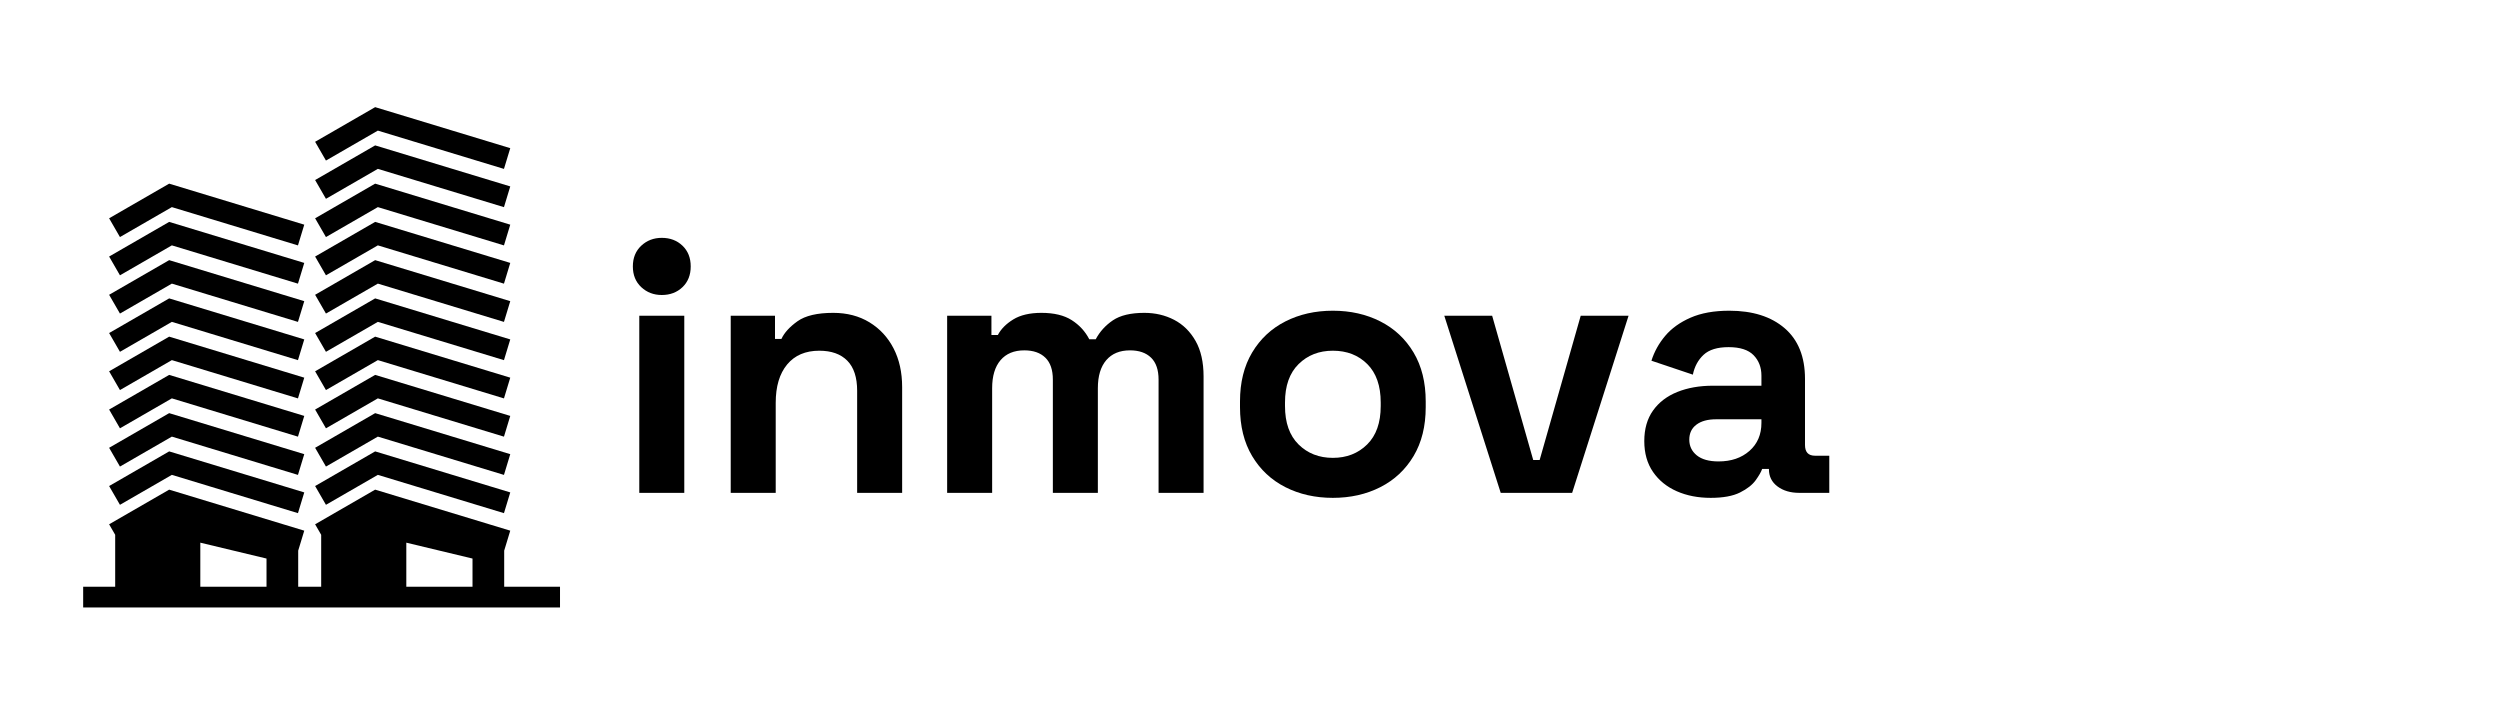
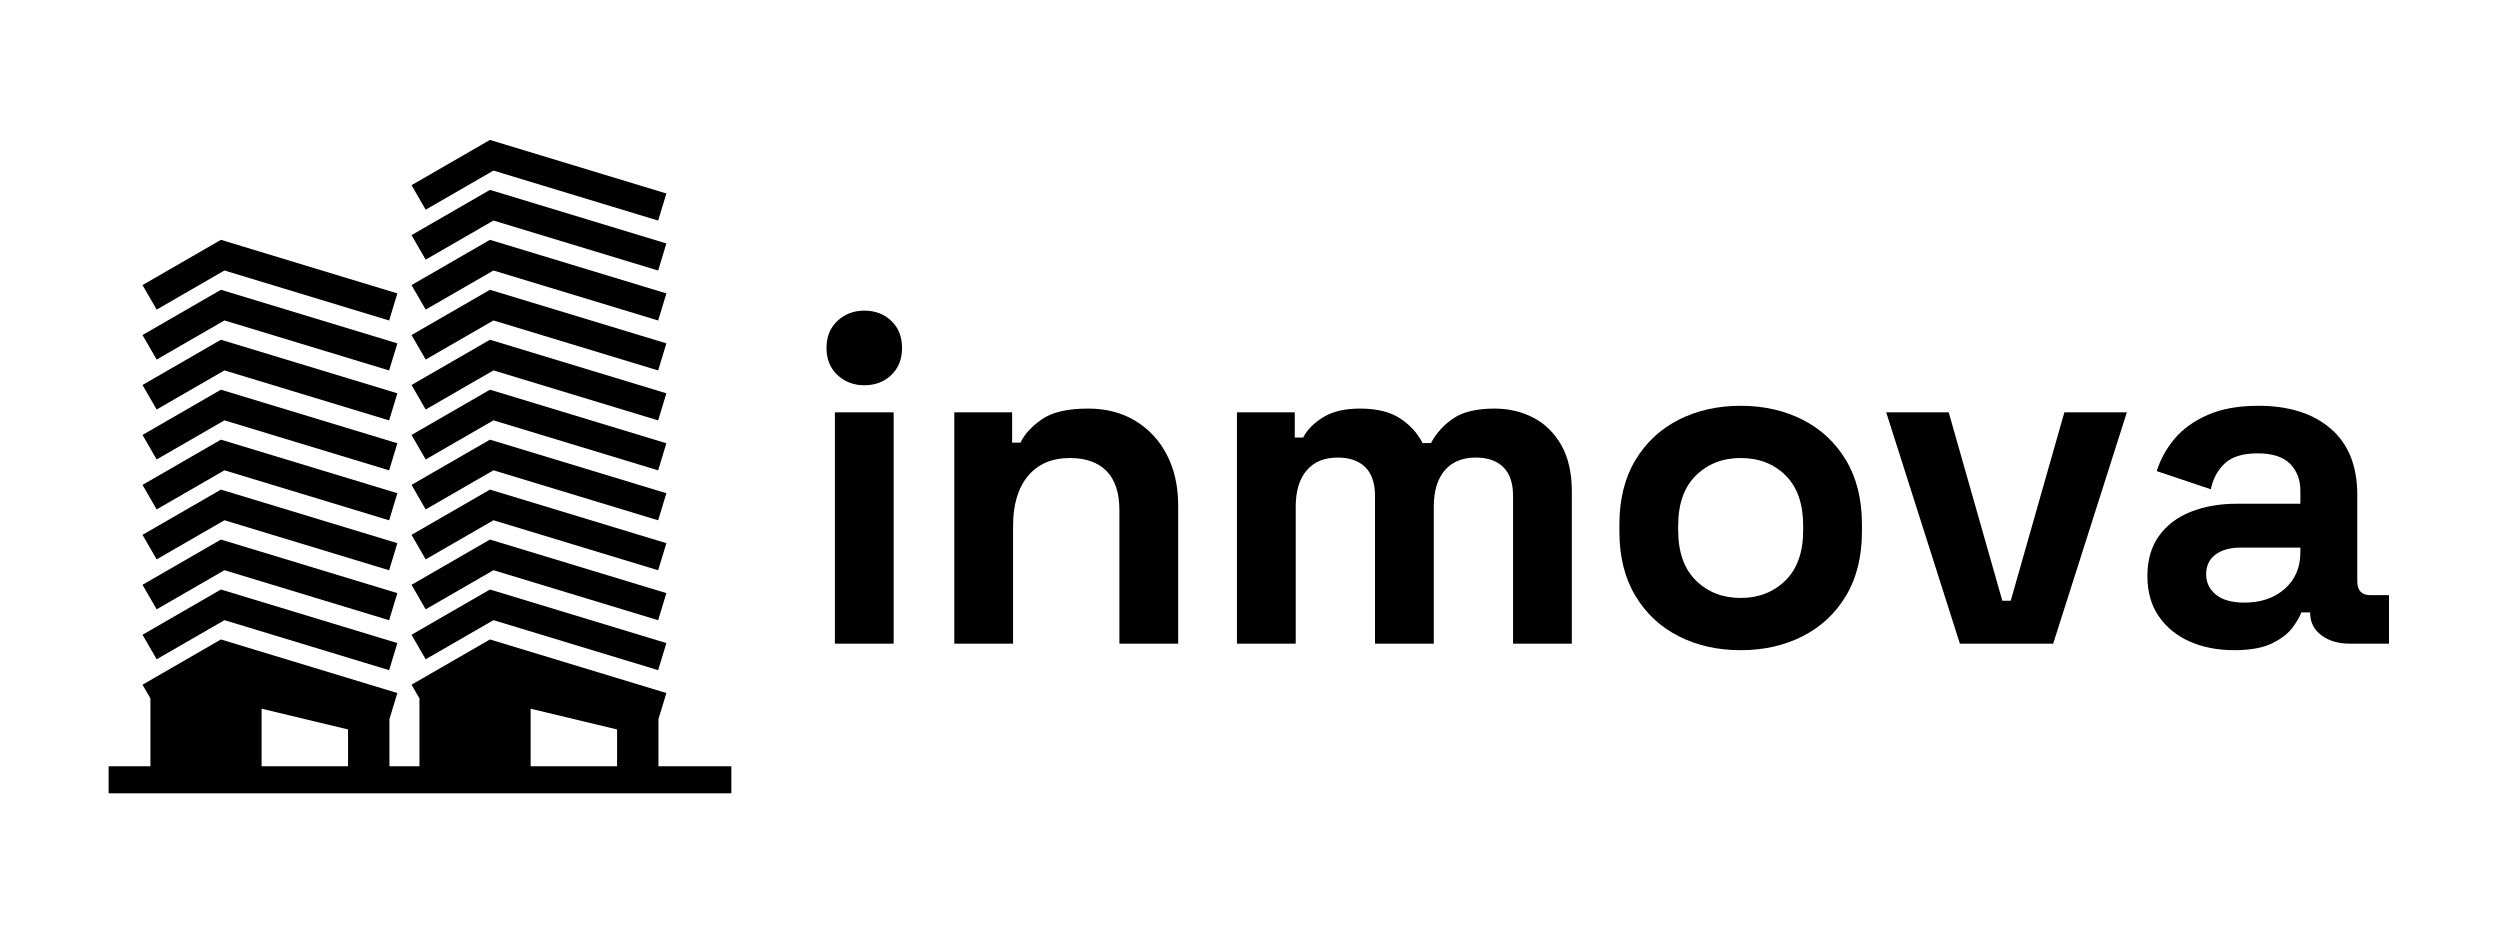
- <svg xmlns="http://www.w3.org/2000/svg" width="700" height="200" viewBox="0 0 700 200">
+ <svg xmlns="http://www.w3.org/2000/svg" width="536" height="200" viewBox="0 0 536 200">
  <g transform="translate(20,30) scale(0.357)" fill="#000000">
    <polygon points="78.767,78.408 177.674,108.443 182.614,92.176 76.654,60 29.562,87.175 38.059,101.899  " />
    <polygon points="78.767,108.408 177.674,138.443 182.614,122.176 76.654,90 29.562,117.175 38.059,131.899  " />
    <polygon points="78.767,138.408 177.674,168.443 182.614,152.176 76.654,120 29.562,147.175 38.059,161.899  " />
    <polygon points="78.767,168.408 177.674,198.443 182.614,182.176 76.654,150 29.562,177.175 38.059,191.899  " />
    <polygon points="78.767,198.408 177.674,228.443 182.614,212.176 76.654,180 29.562,207.174 38.058,221.898  " />
    <polygon points="78.767,228.408 177.674,258.443 182.614,242.176 76.654,210 29.562,237.174 38.058,251.898  " />
    <polygon points="78.767,258.408 177.674,288.443 182.614,272.176 76.654,240 29.562,267.174 38.058,281.898  " />
    <polygon points="78.767,288.408 177.674,318.443 182.614,302.176 76.654,270 29.562,297.174 38.058,311.898  " />
    <polygon points="240.333,78.408 339.24,108.443 344.179,92.176 238.219,60 191.128,87.175 199.624,101.899  " />
    <polygon points="240.333,48.408 339.24,78.443 344.179,62.176 238.219,30 191.128,57.175 199.624,71.899  " />
    <polygon points="240.333,18.408 339.24,48.443 344.179,32.176 238.219,0 191.128,27.175 199.624,41.899  " />
    <polygon points="240.333,108.408 339.24,138.443 344.179,122.176 238.219,90 191.128,117.175 199.624,131.899  " />
    <polygon points="240.333,138.408 339.24,168.443 344.179,152.176 238.219,120 191.128,147.175 199.624,161.899  " />
    <polygon points="240.333,168.408 339.24,198.443 344.179,182.176 238.219,150 191.128,177.175 199.624,191.899  " />
    <polygon points="240.333,198.408 339.24,228.443 344.179,212.176 238.219,180 191.128,207.174 199.624,221.898  " />
    <polygon points="240.333,228.408 339.24,258.443 344.179,242.176 238.219,210 191.128,237.174 199.624,251.898  " />
    <polygon points="240.333,258.408 339.24,288.443 344.179,272.176 238.219,240 191.128,267.174 199.624,281.898  " />
    <polygon points="240.333,288.408 339.24,318.443 344.179,302.176 238.219,270 191.128,297.174 199.624,311.898  " />
    <path d="M339.423,376.149v-28.311l4.756-15.662L238.219,300l-47.092,27.174l4.756,8.241v40.734h-18.025v-28.311l4.756-15.662       L76.654,300l-47.092,27.174l4.755,8.241v40.734H9.204v16.259h374v-16.259H339.423z M101.087,376.149v-34.564l51.921,12.461v22.103       H101.087z M262.654,376.149v-34.564l51.92,12.461v22.103H262.654z" />
  </g>
  <g fill="#000000">
    <path d="M70 0V496H196V0ZM133 554Q99 554 75.5 576.0Q52 598 52 634Q52 670 75.5 692.0Q99 714 133 714Q168 714 191.0 692.0Q214 670 214 634Q214 598 191.0 576.0Q168 554 133 554Z" transform="translate(172.00,138) scale(0.1,-0.1)" />
    <path d="M70 0V496H194V431H212Q224 457 257.0 480.5Q290 504 357 504Q415 504 458.5 477.5Q502 451 526.0 404.5Q550 358 550 296V0H424V286Q424 342 396.5 370.0Q369 398 318 398Q260 398 228.0 359.5Q196 321 196 252V0Z" transform="translate(197.60,138) scale(0.1,-0.1)" />
    <path d="M70 0V496H194V442H212Q225 467 255.0 485.5Q285 504 334 504Q387 504 419.0 483.5Q451 463 468 430H486Q503 462 534.0 483.0Q565 504 622 504Q668 504 705.5 484.5Q743 465 765.5 425.5Q788 386 788 326V0H662V317Q662 358 641.0 378.5Q620 399 582 399Q539 399 515.5 371.5Q492 344 492 293V0H366V317Q366 358 345.0 378.5Q324 399 286 399Q243 399 219.5 371.5Q196 344 196 293V0Z" transform="translate(258.20,138) scale(0.1,-0.1)" />
    <path d="M306 -14Q232 -14 173.0 16.0Q114 46 80.0 103.0Q46 160 46 240V256Q46 336 80.0 393.0Q114 450 173.0 480.0Q232 510 306 510Q380 510 439.0 480.0Q498 450 532.0 393.0Q566 336 566 256V240Q566 160 532.0 103.0Q498 46 439.0 16.0Q380 -14 306 -14ZM306 98Q364 98 402.0 135.5Q440 173 440 243V253Q440 323 402.5 360.5Q365 398 306 398Q248 398 210.0 360.5Q172 323 172 253V243Q172 173 210.0 135.5Q248 98 306 98Z" transform="translate(342.60,138) scale(0.1,-0.1)" />
    <path d="M174 0 16 496H150L265 92H283L398 496H532L374 0Z" transform="translate(402.80,138) scale(0.1,-0.1)" />
    <path d="M224 -14Q171 -14 129.0 4.5Q87 23 62.5 58.5Q38 94 38 145Q38 196 62.5 230.5Q87 265 130.5 282.5Q174 300 230 300H366V328Q366 363 344.0 385.5Q322 408 274 408Q227 408 204.0 386.5Q181 365 174 331L58 370Q70 408 96.5 439.5Q123 471 167.5 490.5Q212 510 276 510Q374 510 431.0 461.0Q488 412 488 319V134Q488 104 516 104H556V0H472Q435 0 411.0 18.0Q387 36 387 66V67H368Q364 55 350.0 35.5Q336 16 306.0 1.0Q276 -14 224 -14ZM246 88Q299 88 332.5 117.5Q366 147 366 196V206H239Q204 206 184.0 191.0Q164 176 164 149Q164 122 185.0 105.0Q206 88 246 88Z" transform="translate(456.60,138) scale(0.1,-0.1)" />
  </g>
</svg>
